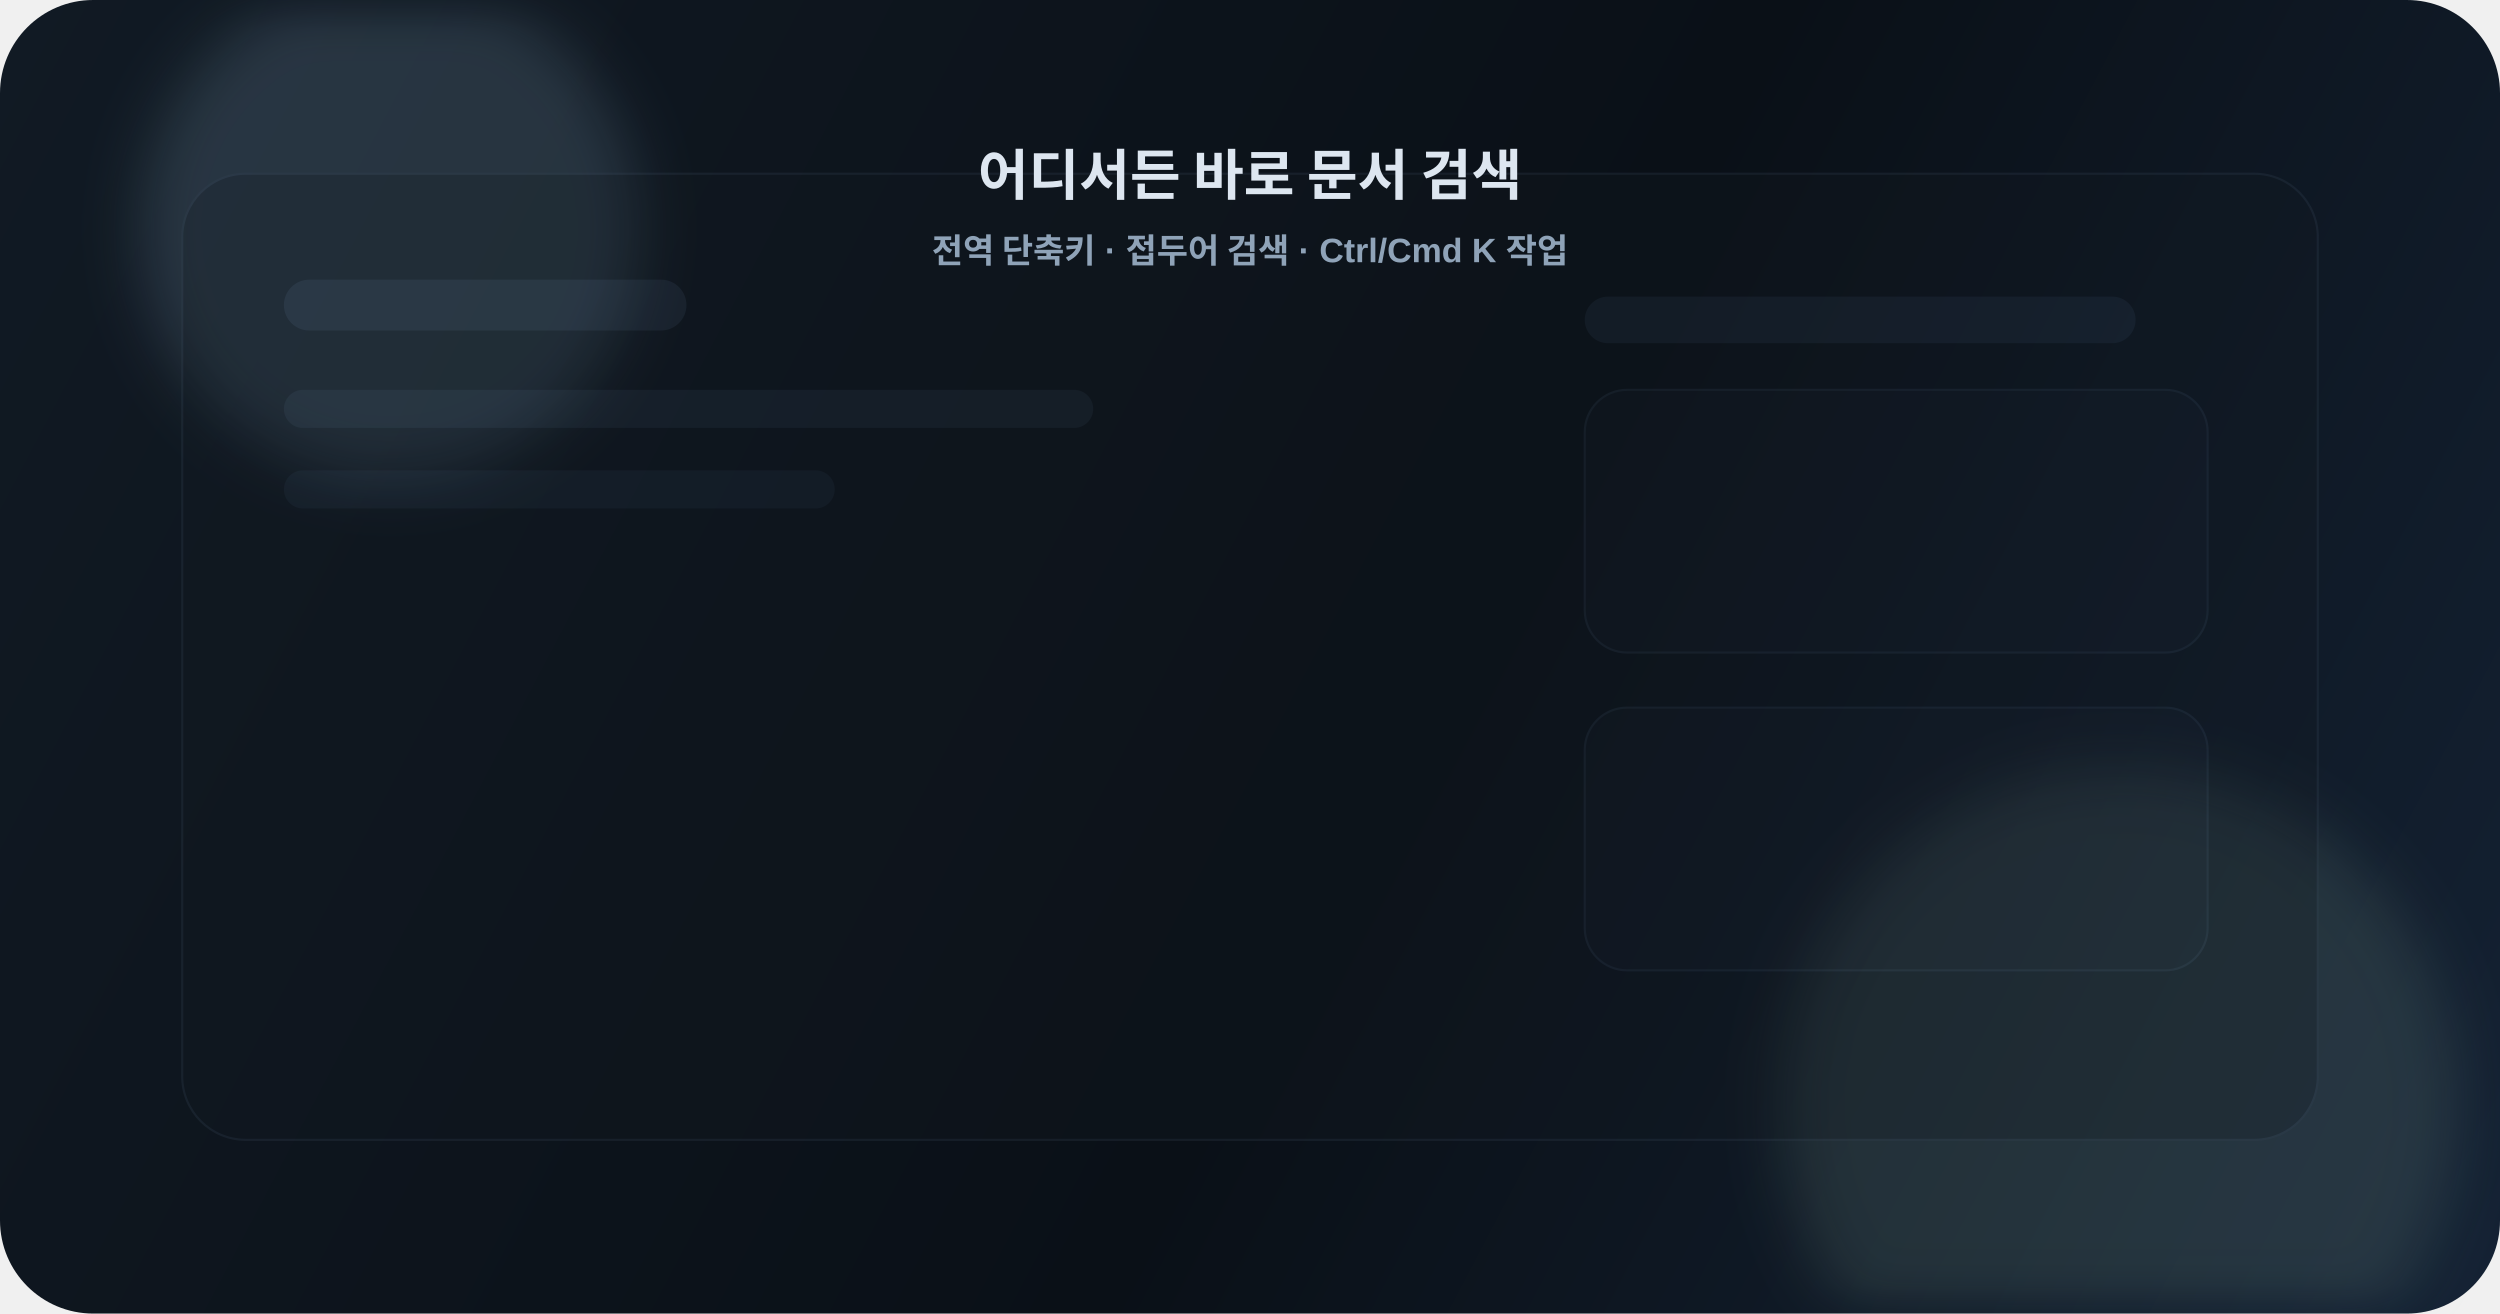
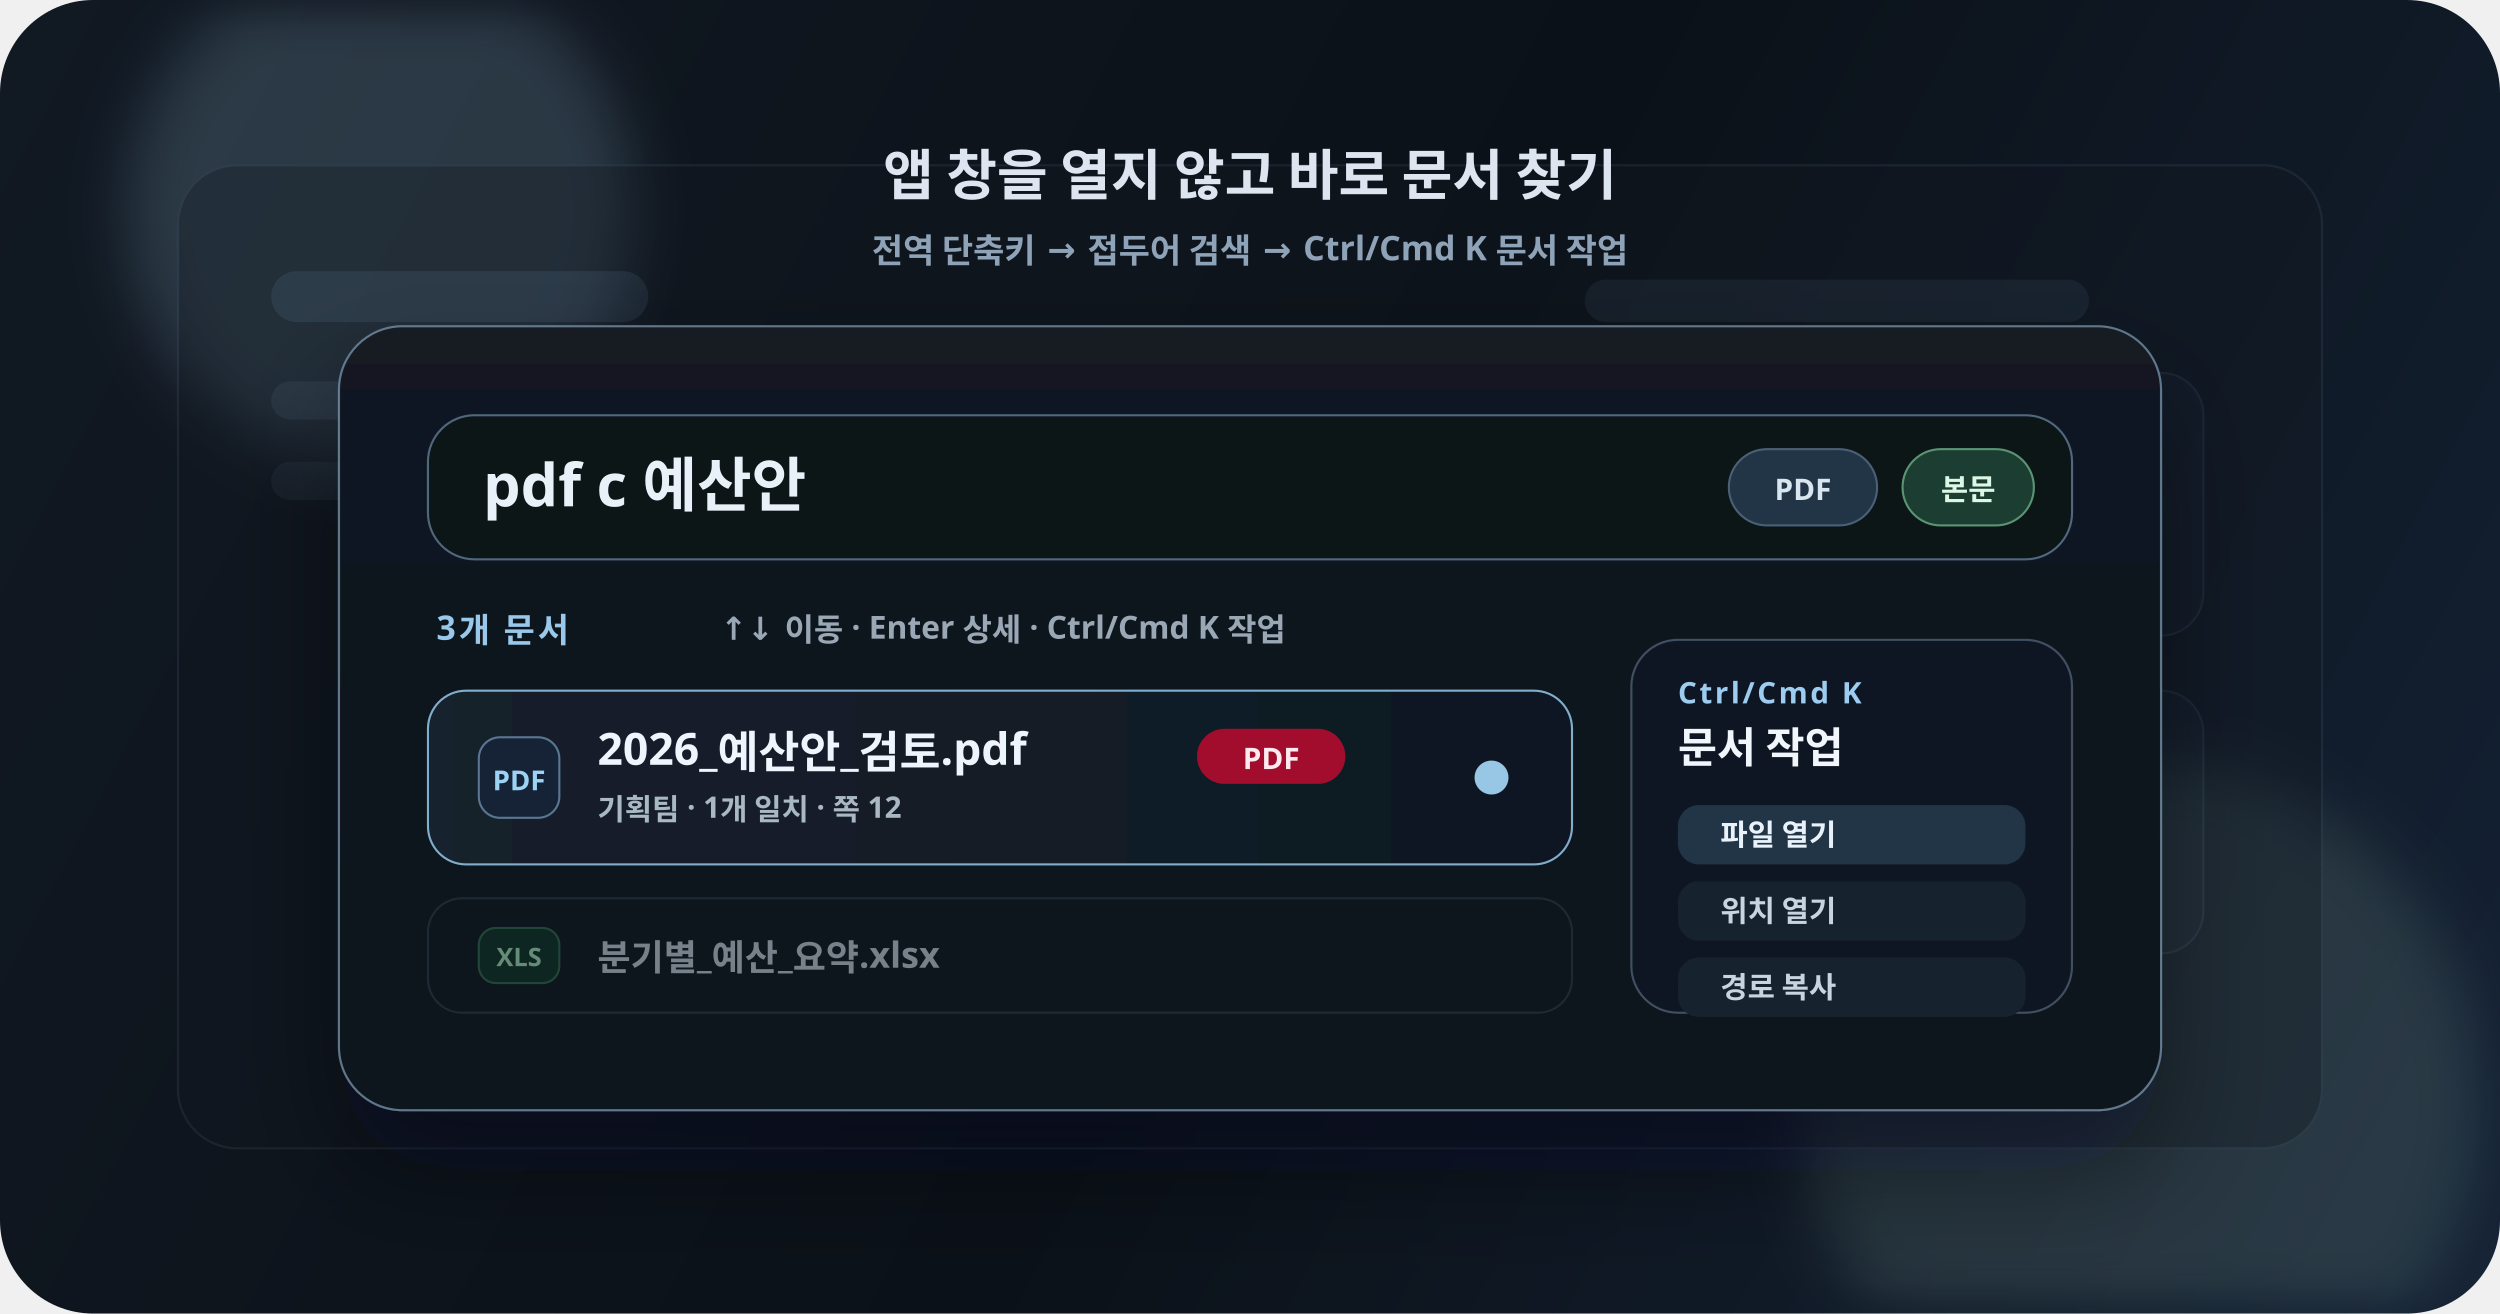
- <svg xmlns="http://www.w3.org/2000/svg" width="1180" height="620" viewBox="0 0 1180 620" fill="none" role="img" aria-labelledby="title desc" text-rendering="geometricPrecision">
+ <svg xmlns="http://www.w3.org/2000/svg" width="1180" height="620" viewBox="0 0 1180 620" fill="none" role="img" aria-labelledby="title desc">
  <defs>
-     <linearGradient id="qp-bg" x1="0" y1="0" x2="1180" y2="620" gradientUnits="userSpaceOnUse">
-       <stop stop-color="#111A24" />
-       <stop offset="0.56" stop-color="#0A1017" />
-       <stop offset="1" stop-color="#142234" />
+     <linearGradient id="bg" x1="0" y1="0" x2="1180" y2="620" gradientUnits="userSpaceOnUse">
+       <stop stop-color="#111923" />
+       <stop offset="0.52" stop-color="#0B1118" />
+       <stop offset="1" stop-color="#142235" />
    </linearGradient>
-     <linearGradient id="qp-panel" x1="0" y1="146" x2="0" y2="526" gradientUnits="userSpaceOnUse">
-       <stop stop-color="#151F2A" />
+     <linearGradient id="panel" x1="0" y1="0" x2="0" y2="420" gradientUnits="userSpaceOnUse">
+       <stop stop-color="#151E29" />
      <stop offset="1" stop-color="#0D131A" />
    </linearGradient>
-     <linearGradient id="qp-row" x1="192" y1="326" x2="704" y2="326" gradientUnits="userSpaceOnUse">
-       <stop stop-color="#162433" />
-       <stop offset="1" stop-color="#101820" />
+     <linearGradient id="result" x1="0" y1="0" x2="760" y2="0" gradientUnits="userSpaceOnUse">
+       <stop stop-color="#152331" />
+       <stop offset="1" stop-color="#101821" />
    </linearGradient>
-     <filter id="qp-shadow" x="90" y="100" width="1000" height="490" color-interpolation-filters="sRGB">
-       <feDropShadow dx="0" dy="30" stdDeviation="28" flood-color="#000814" flood-opacity="0.45" />
+     <filter id="shadow" x="-15%" y="-20%" width="130%" height="150%" color-interpolation-filters="sRGB">
+       <feDropShadow dx="0" dy="28" stdDeviation="26" flood-color="#000814" flood-opacity="0.42" />
    </filter>
-     <filter id="qp-blur" x="-20%" y="-20%" width="140%" height="140%" color-interpolation-filters="sRGB">
+     <filter id="soft" x="-20%" y="-20%" width="140%" height="140%" color-interpolation-filters="sRGB">
      <feGaussianBlur stdDeviation="14" />
    </filter>
  </defs>
-   <rect width="1180" height="620" rx="44" fill="url(#qp-bg)" />
-   <circle cx="184" cy="108" r="118" fill="#A8D2EF" opacity="0.16" filter="url(#qp-blur)" />
-   <circle cx="1000" cy="522" r="160" fill="#B8E3C8" opacity="0.12" filter="url(#qp-blur)" />
-   <g opacity="0.28" font-family="system-ui, -apple-system, BlinkMacSystemFont, 'Segoe UI', 'Noto Sans KR', 'Apple SD Gothic Neo', 'Malgun Gothic', Arial, sans-serif">
-     <rect x="86" y="82" width="1008" height="456" rx="30" fill="#111821" stroke="#344252" />
-     <rect x="134" y="132" width="190" height="24" rx="12" fill="#334153" />
-     <rect x="134" y="184" width="382" height="18" rx="9" fill="#2B3847" />
-     <rect x="134" y="222" width="260" height="18" rx="9" fill="#25313F" />
-     <rect x="748" y="140" width="260" height="22" rx="11" fill="#2C3A4A" />
-     <rect x="748" y="184" width="294" height="124" rx="20" fill="#18212C" stroke="#334252" />
-     <rect x="748" y="334" width="294" height="124" rx="20" fill="#18212C" stroke="#334252" />
+   <rect width="1180" height="620" rx="44" fill="url(#bg)" />
+   <circle cx="180" cy="100" r="120" fill="#A8D2EF" opacity="0.18" filter="url(#soft)" />
+   <circle cx="1010" cy="520" r="160" fill="#B8E3C8" opacity="0.13" filter="url(#soft)" />
+   <g opacity="0.34" font-family="Pretendard, Segoe UI, sans-serif">
+     <rect x="84" y="78" width="1012" height="464" rx="28" fill="#111821" stroke="#344252" />
+     <rect x="128" y="128" width="178" height="24" rx="12" fill="#334153" />
+     <rect x="128" y="180" width="394" height="18" rx="9" fill="#2B3847" />
+     <rect x="128" y="218" width="280" height="18" rx="9" fill="#25313F" />
+     <rect x="748" y="132" width="238" height="20" rx="10" fill="#2C3A4A" />
+     <rect x="748" y="176" width="292" height="124" rx="20" fill="#18212C" stroke="#334252" />
+     <rect x="748" y="326" width="292" height="124" rx="20" fill="#18212C" stroke="#334252" />
  </g>
-   <g font-family="system-ui, -apple-system, BlinkMacSystemFont, 'Segoe UI', 'Noto Sans KR', 'Apple SD Gothic Neo', 'Malgun Gothic', Arial, sans-serif">
-     <text x="590" y="92" text-anchor="middle" fill="#DDE6F0" font-size="26" font-weight="800" textLength="340" lengthAdjust="spacingAndGlyphs">어디서든 바로 문서 검색</text>
-     <text x="590" y="124" text-anchor="middle" fill="#8FA3B8" font-size="16" font-weight="580" textLength="386" lengthAdjust="spacingAndGlyphs">전역 단축키 · 접두어 검색 · Ctrl/Cmd K 작업</text>
-     <g filter="url(#qp-shadow)">
-       <rect x="150" y="150" width="880" height="376" rx="30" fill="url(#qp-panel)" stroke="#6F8EAA" stroke-opacity="0.74" />
-       <rect x="150.5" y="150.5" width="879" height="375" rx="29.5" stroke="white" stroke-opacity="0.06" />
-       <rect x="192" y="194" width="796" height="66" rx="22" fill="#0B1219" stroke="#50677C" />
-       <text x="220" y="237" fill="#EAF2F8" font-size="28" font-weight="780" textLength="148" lengthAdjust="spacingAndGlyphs">pdf c 예산안</text>
-       <rect x="820" y="210" width="68" height="34" rx="17" fill="#223447" stroke="#4B6378" />
-       <text x="854" y="233" text-anchor="middle" fill="#DDEAF3" font-size="14" font-weight="800">PDF</text>
-       <rect x="900" y="210" width="62" height="34" rx="17" fill="#1C3E31" stroke="#5A9473" />
-       <text x="931" y="233" text-anchor="middle" fill="#DDF7E7" font-size="14" font-weight="800">본문</text>
-       <text x="198" y="300" fill="#99C8EB" font-size="16" font-weight="800" letter-spacing="1.2" textLength="72" lengthAdjust="spacingAndGlyphs">3개 문서</text>
-       <text x="320" y="300" fill="#9AA7B5" font-size="15" font-weight="580" textLength="304" lengthAdjust="spacingAndGlyphs">↑↓ 이동 · Enter 상세 · Ctrl/Cmd K 작업</text>
-       <rect x="192" y="324" width="540" height="84" rx="18" fill="url(#qp-row)" stroke="#95C8EA" stroke-opacity="0.86" />
-       <rect x="218" y="348" width="38" height="38" rx="10" fill="#132235" stroke="#5A7690" />
-       <text x="237" y="373" text-anchor="middle" fill="#9CD3F5" font-size="13" font-weight="800">PDF</text>
-       <text x="276" y="362" fill="#EEF5FC" font-size="21" font-weight="800" textLength="220" lengthAdjust="spacingAndGlyphs">2026_예산안_검토.pdf</text>
-       <text x="276" y="388" fill="#AAB7C4" font-size="14" font-weight="580" textLength="146" lengthAdjust="spacingAndGlyphs">기획팀 · PDF · 쪽 12</text>
-       <rect x="576" y="346" width="70" height="26" rx="13" fill="#A20F2E" />
-       <text x="611" y="364" text-anchor="middle" fill="#FFEAF0" font-size="14" font-weight="820">PDF</text>
-       <circle cx="694" cy="366" r="8" fill="#98C7E6" />
-       <rect x="192" y="424" width="540" height="52" rx="16" fill="#101821" stroke="#2D3A47" opacity="0.68" />
-       <rect x="218" y="437" width="38" height="26" rx="8" fill="#123525" stroke="#35684B" />
-       <text x="237" y="455" text-anchor="middle" fill="#A6E1BE" font-size="12" font-weight="800">XLS</text>
-       <text x="276" y="457" fill="#C5D0DB" font-size="17" font-weight="700" textLength="178" lengthAdjust="spacingAndGlyphs">분기별_예산_요약.xlsx</text>
-       <rect x="766" y="302" width="222" height="176" rx="22" fill="#111922" stroke="#3F5062" />
-       <text x="790" y="332" fill="#9CCCF0" font-size="14" font-weight="820" letter-spacing="1.1" textLength="86" lengthAdjust="spacingAndGlyphs">Ctrl/Cmd K</text>
-       <text x="790" y="360" fill="#F0F6FB" font-size="20" font-weight="800">문서 작업</text>
-       <rect x="790" y="380" width="174" height="28" rx="10" fill="#223447" />
-       <text x="812" y="399" fill="#E9F2FB" font-size="14" font-weight="700">파일 열기</text>
-       <rect x="790" y="416" width="174" height="28" rx="10" fill="#17222D" />
-       <text x="812" y="435" fill="#C8D4DF" font-size="14" font-weight="650">위치 열기</text>
-       <rect x="790" y="452" width="174" height="28" rx="10" fill="#17222D" />
-       <text x="812" y="471" fill="#C8D4DF" font-size="14" font-weight="650">경로 복사</text>
+   <text x="590" y="92" text-anchor="middle" fill="#DDE6F0" font-family="Pretendard, Segoe UI, sans-serif" font-size="26" font-weight="760">앱 창을 열지 않고 바로 문서 찾기</text>
+   <text x="590" y="124" text-anchor="middle" fill="#8FA3B8" font-family="Pretendard, Segoe UI, sans-serif" font-size="16" font-weight="560">전역 단축키 → 접두어 검색 → Ctrl/Cmd K 문서 작업</text>
+   <g filter="url(#shadow)">
+     <rect x="160" y="154" width="860" height="370" rx="30" fill="url(#panel)" stroke="#6F8EAA" stroke-opacity="0.72" />
+     <rect x="160" y="154" width="860" height="370" rx="30" stroke="white" stroke-opacity="0.06" />
+     <g>
+       <rect x="202" y="196" width="776" height="68" rx="22" fill="#0B1219" stroke="#50677C" />
+       <text x="228" y="239" fill="#E9F1F8" font-family="Pretendard, Segoe UI, sans-serif" font-size="28" font-weight="760">pdf c 예산안</text>
+       <rect x="816" y="212" width="70" height="36" rx="18" fill="#233446" stroke="#496176" />
+       <text x="851" y="236" text-anchor="middle" fill="#D9E6F0" font-family="Pretendard, Segoe UI, sans-serif" font-size="14" font-weight="720">PDF</text>
+       <rect x="898" y="212" width="62" height="36" rx="18" fill="#1C3E31" stroke="#5A9473" />
+       <text x="929" y="236" text-anchor="middle" fill="#DDF7E7" font-family="Pretendard, Segoe UI, sans-serif" font-size="14" font-weight="720">본문</text>
+     </g>
+     <g>
+       <text x="206" y="302" fill="#99C8EB" font-family="Pretendard, Segoe UI, sans-serif" font-size="16" font-weight="760" letter-spacing="1.4">3개 문서</text>
+       <text x="340" y="302" fill="#9AA7B5" font-family="Pretendard, Segoe UI, sans-serif" font-size="15" font-weight="560">↑↓ 이동 · Enter 상세 · Ctrl/Cmd K 작업</text>
+     </g>
+     <g>
+       <rect x="202" y="326" width="540" height="82" rx="18" fill="url(#result)" stroke="#95C8EA" stroke-opacity="0.85" />
+       <rect x="226" y="348" width="38" height="38" rx="10" fill="#132235" stroke="#5A7690" />
+       <text x="245" y="373" text-anchor="middle" fill="#9CD3F5" font-family="Pretendard, Segoe UI, sans-serif" font-size="13" font-weight="800">PDF</text>
+       <text x="282" y="361" fill="#EEF5FC" font-family="Pretendard, Segoe UI, sans-serif" font-size="21" font-weight="780">2026_예산안_검토.pdf</text>
+       <text x="282" y="387" fill="#AAB7C4" font-family="Pretendard, Segoe UI, sans-serif" font-size="14" font-weight="560">기획팀 · 1개 일치 · 쪽 12</text>
+       <rect x="565" y="344" width="70" height="26" rx="13" fill="#A20F2E" />
+       <text x="600" y="363" text-anchor="middle" fill="#FFEAF0" font-family="Pretendard, Segoe UI, sans-serif" font-size="14" font-weight="800">PDF</text>
+       <circle cx="704" cy="367" r="8" fill="#98C7E6" />
+     </g>
+     <g opacity="0.58">
+       <rect x="202" y="424" width="540" height="54" rx="16" fill="#101821" stroke="#2D3A47" />
+       <text x="282" y="458" fill="#C5D0DB" font-family="Pretendard, Segoe UI, sans-serif" font-size="17" font-weight="680">분기별_예산_요약.xlsx</text>
+       <rect x="226" y="438" width="38" height="26" rx="8" fill="#123525" stroke="#35684B" />
+       <text x="245" y="456" text-anchor="middle" fill="#A6E1BE" font-family="Pretendard, Segoe UI, sans-serif" font-size="12" font-weight="800">XLS</text>
+     </g>
+     <g>
+       <rect x="770" y="302" width="208" height="176" rx="22" fill="#111922" stroke="#3F5062" />
+       <text x="792" y="332" fill="#9CCCF0" font-family="Pretendard, Segoe UI, sans-serif" font-size="14" font-weight="800" letter-spacing="1.2">Ctrl/Cmd K</text>
+       <text x="792" y="360" fill="#F0F6FB" font-family="Pretendard, Segoe UI, sans-serif" font-size="20" font-weight="760">문서 작업</text>
+       <rect x="792" y="380" width="164" height="28" rx="10" fill="#223447" />
+       <text x="812" y="399" fill="#E9F2FB" font-family="Pretendard, Segoe UI, sans-serif" font-size="14" font-weight="690">파일 열기</text>
+       <rect x="792" y="416" width="164" height="28" rx="10" fill="#17222D" />
+       <text x="812" y="435" fill="#C8D4DF" font-family="Pretendard, Segoe UI, sans-serif" font-size="14" font-weight="620">위치 열기</text>
+       <rect x="792" y="452" width="164" height="28" rx="10" fill="#17222D" />
+       <text x="812" y="471" fill="#C8D4DF" font-family="Pretendard, Segoe UI, sans-serif" font-size="14" font-weight="620">경로 복사</text>
    </g>
  </g>
</svg>
